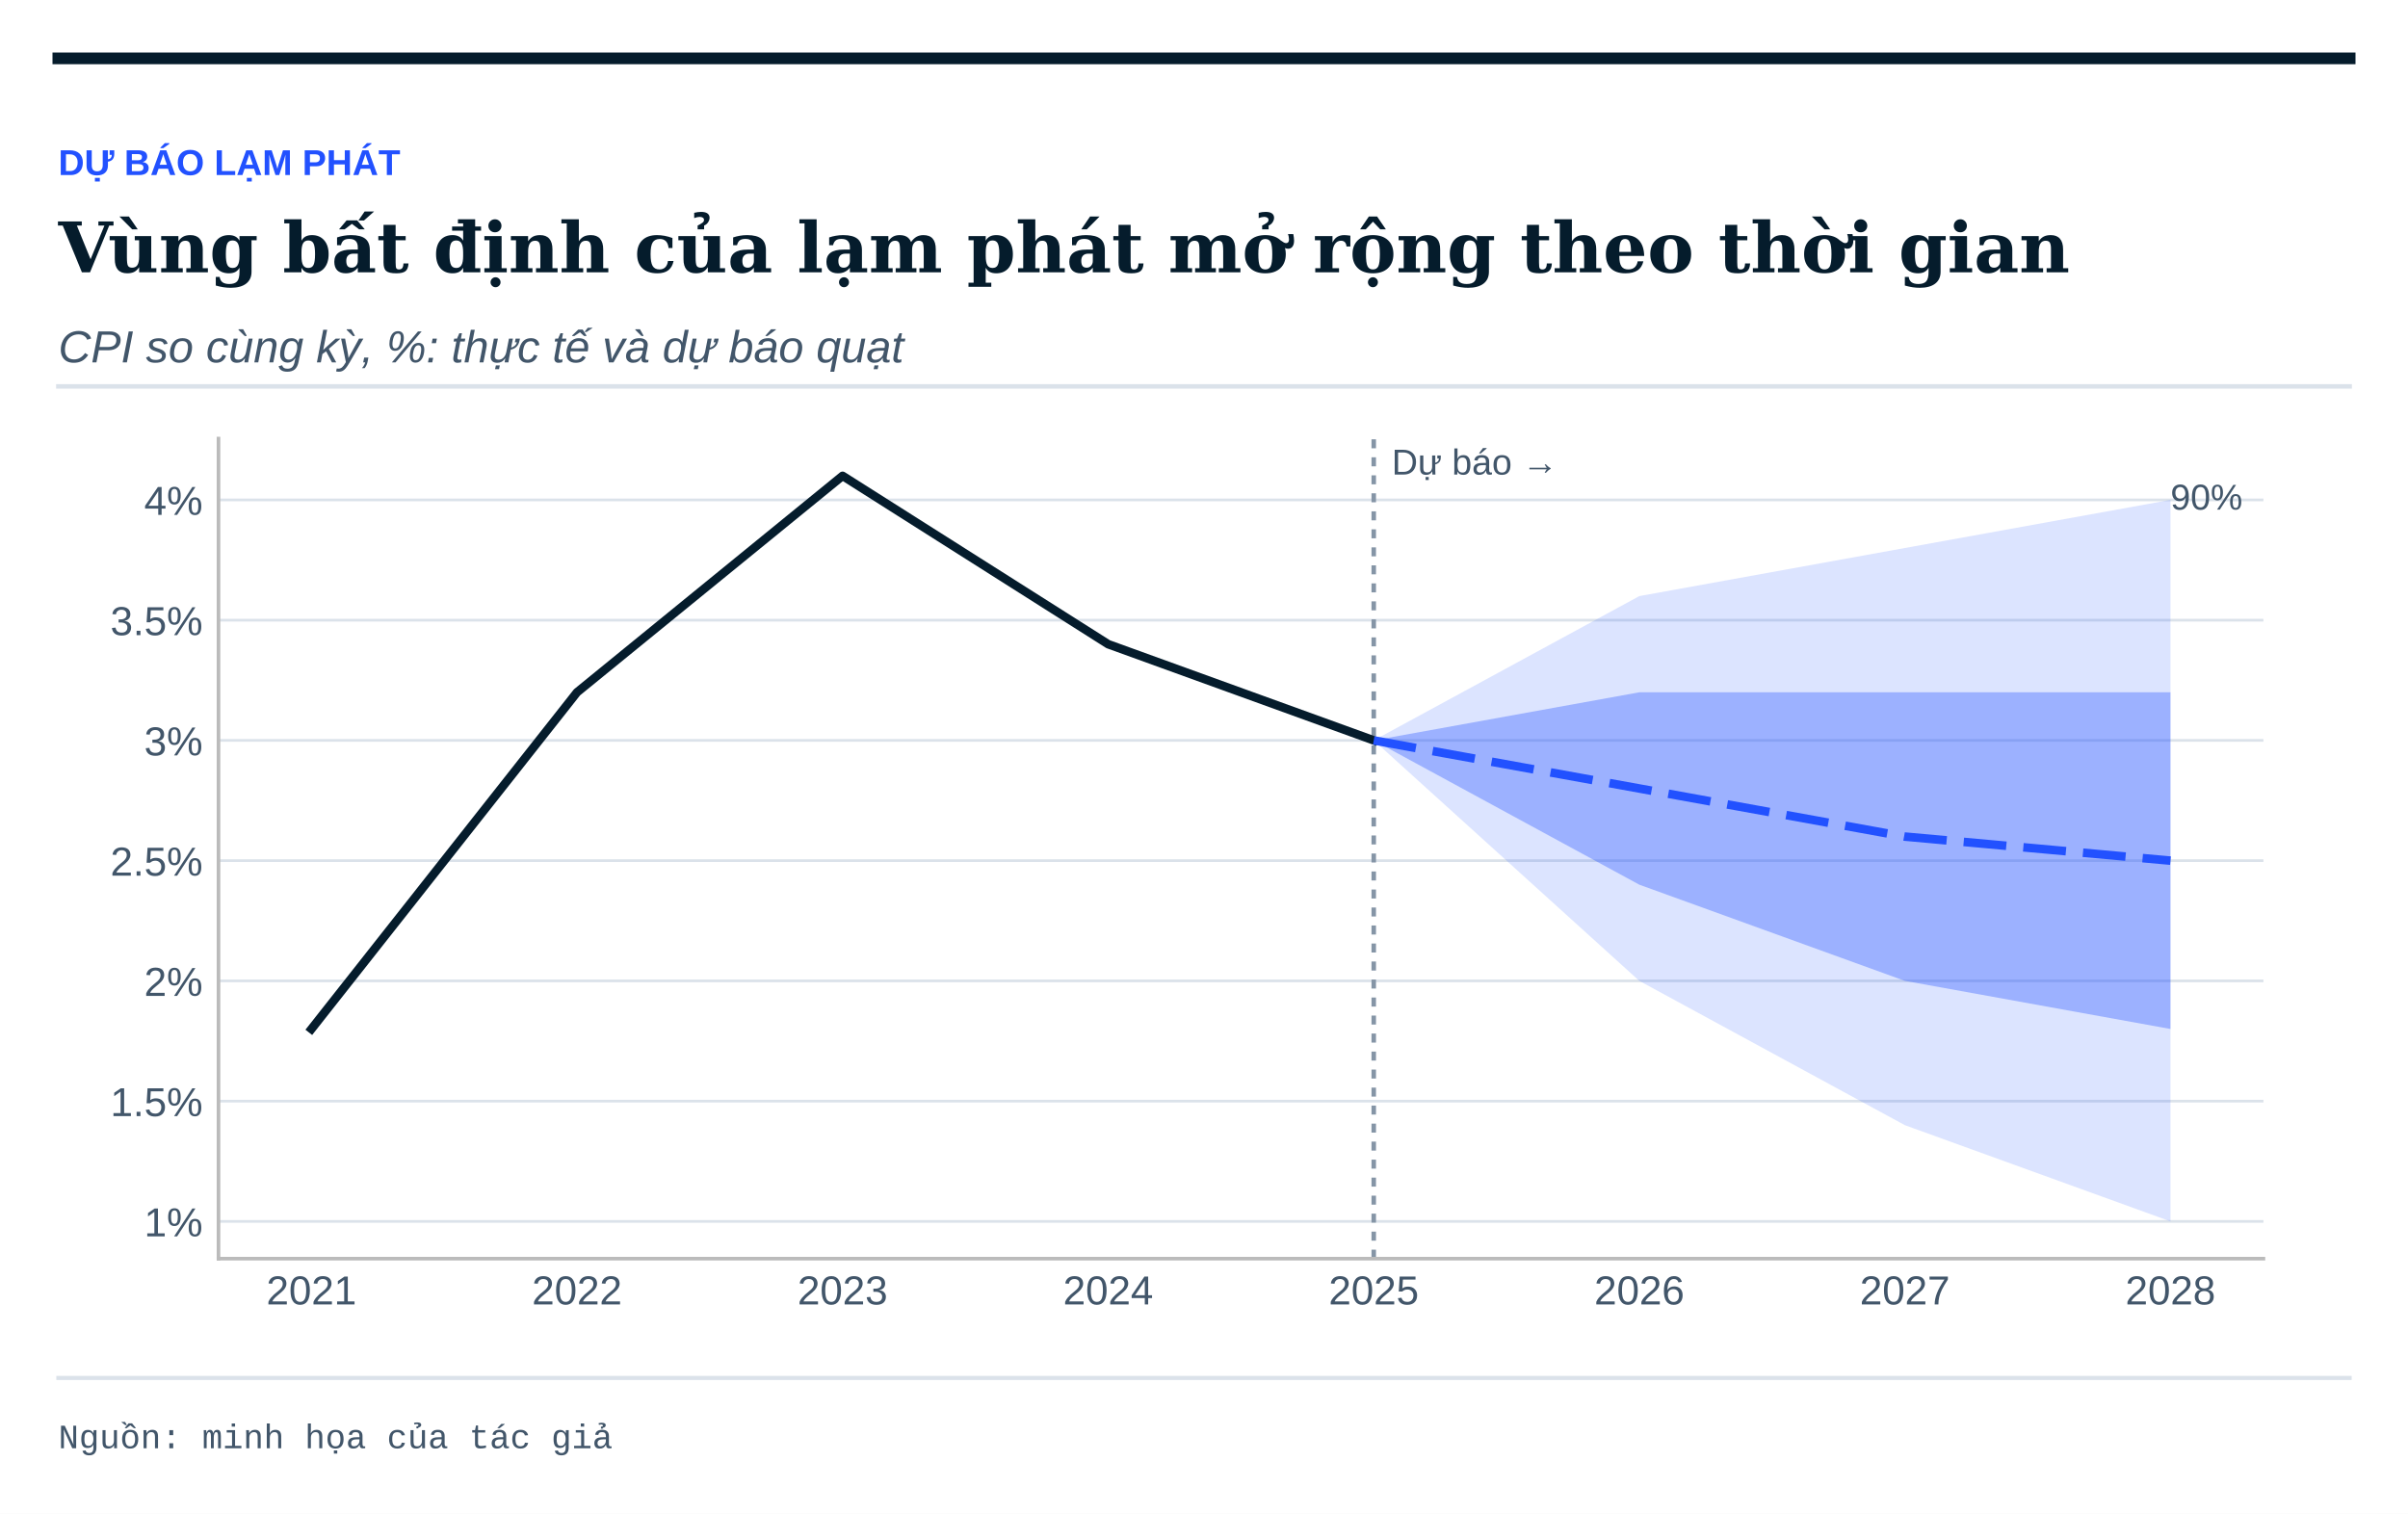
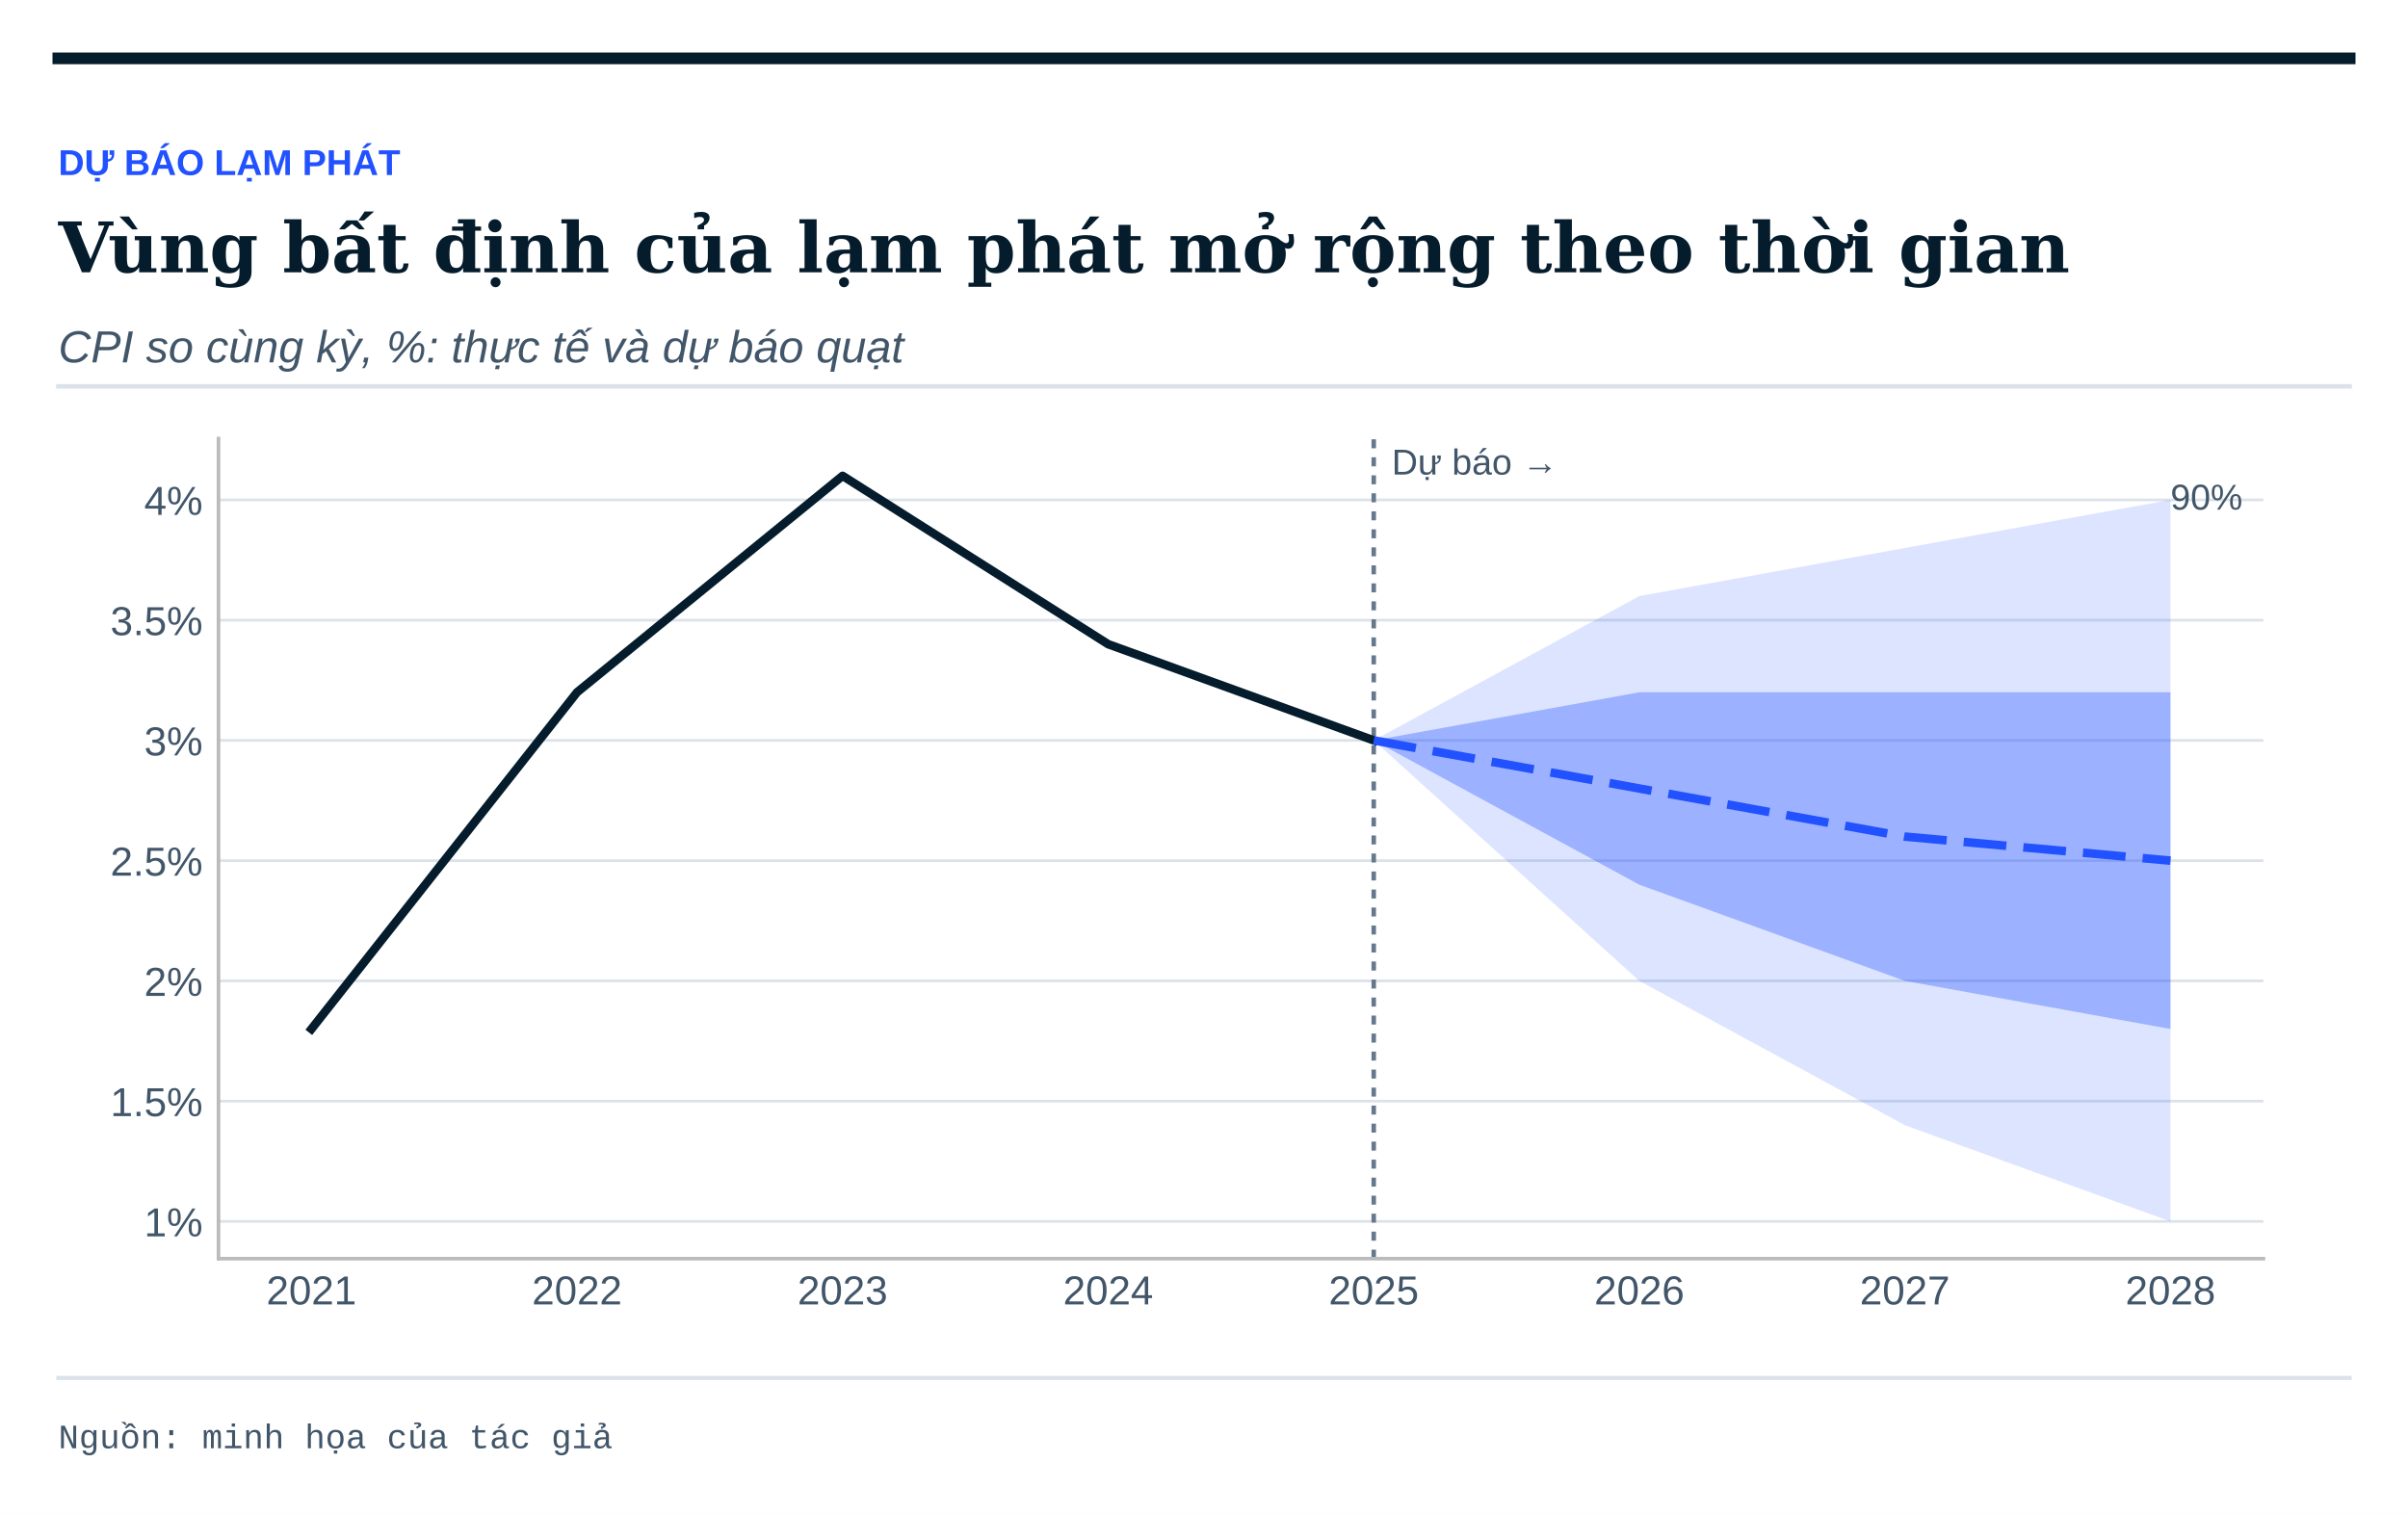
<svg xmlns="http://www.w3.org/2000/svg" xmlns:xlink="http://www.w3.org/1999/xlink" width="534.816pt" height="336.254pt" viewBox="0 0 534.816 336.254" version="1.1">
  <defs>
    <style type="text/css">*{stroke-linejoin: round; stroke-linecap: butt}</style>
  </defs>
  <g id="figure_1">
    <g id="patch_1">
      <path d="M 0 336.254  L 534.816 336.254  L 534.816 -0  L 0 -0  z " style="fill: #ffffff" />
    </g>
    <g id="axes_1">
      <g id="patch_2">
        <path d="M 48.528 279.576  L 502.704 279.576  L 502.704 97.416  L 48.528 97.416  z " style="fill: #ffffff" />
      </g>
      <g id="matplotlib.axis_1">
        <g id="xtick_1">
          <g id="line2d_1" />
          <g id="text_1">
            <text style="font-size: 9px; font-family: 'IBM Plex Sans', 'Liberation Sans', 'DejaVu Sans', 'Bitstream Vera Sans', 'Computer Modern Sans Serif', 'Lucida Grande', 'Verdana', 'Geneva', 'Lucid', 'Arial', 'Helvetica', 'Avant Garde', sans-serif; text-anchor: middle; fill: #42566a" x="69.172" y="289.736" transform="rotate(-0 69.17236 289.736)">2021</text>
          </g>
        </g>
        <g id="xtick_2">
          <g id="line2d_2" />
          <g id="text_2">
            <text style="font-size: 9px; font-family: 'IBM Plex Sans', 'Liberation Sans', 'DejaVu Sans', 'Bitstream Vera Sans', 'Computer Modern Sans Serif', 'Lucida Grande', 'Verdana', 'Geneva', 'Lucid', 'Arial', 'Helvetica', 'Avant Garde', sans-serif; text-anchor: middle; fill: #42566a" x="128.156" y="289.736" transform="rotate(-0 128.1563 289.736)">2022</text>
          </g>
        </g>
        <g id="xtick_3">
          <g id="line2d_3" />
          <g id="text_3">
            <text style="font-size: 9px; font-family: 'IBM Plex Sans', 'Liberation Sans', 'DejaVu Sans', 'Bitstream Vera Sans', 'Computer Modern Sans Serif', 'Lucida Grande', 'Verdana', 'Geneva', 'Lucid', 'Arial', 'Helvetica', 'Avant Garde', sans-serif; text-anchor: middle; fill: #42566a" x="187.14" y="289.736" transform="rotate(-0 187.1402 289.736)">2023</text>
          </g>
        </g>
        <g id="xtick_4">
          <g id="line2d_4" />
          <g id="text_4">
            <text style="font-size: 9px; font-family: 'IBM Plex Sans', 'Liberation Sans', 'DejaVu Sans', 'Bitstream Vera Sans', 'Computer Modern Sans Serif', 'Lucida Grande', 'Verdana', 'Geneva', 'Lucid', 'Arial', 'Helvetica', 'Avant Garde', sans-serif; text-anchor: middle; fill: #42566a" x="246.124" y="289.736" transform="rotate(-0 246.1241 289.736)">2024</text>
          </g>
        </g>
        <g id="xtick_5">
          <g id="line2d_5" />
          <g id="text_5">
            <text style="font-size: 9px; font-family: 'IBM Plex Sans', 'Liberation Sans', 'DejaVu Sans', 'Bitstream Vera Sans', 'Computer Modern Sans Serif', 'Lucida Grande', 'Verdana', 'Geneva', 'Lucid', 'Arial', 'Helvetica', 'Avant Garde', sans-serif; text-anchor: middle; fill: #42566a" x="305.108" y="289.736" transform="rotate(-0 305.1079 289.736)">2025</text>
          </g>
        </g>
        <g id="xtick_6">
          <g id="line2d_6" />
          <g id="text_6">
            <text style="font-size: 9px; font-family: 'IBM Plex Sans', 'Liberation Sans', 'DejaVu Sans', 'Bitstream Vera Sans', 'Computer Modern Sans Serif', 'Lucida Grande', 'Verdana', 'Geneva', 'Lucid', 'Arial', 'Helvetica', 'Avant Garde', sans-serif; text-anchor: middle; fill: #42566a" x="364.092" y="289.736" transform="rotate(-0 364.0918 289.736)">2026</text>
          </g>
        </g>
        <g id="xtick_7">
          <g id="line2d_7" />
          <g id="text_7">
            <text style="font-size: 9px; font-family: 'IBM Plex Sans', 'Liberation Sans', 'DejaVu Sans', 'Bitstream Vera Sans', 'Computer Modern Sans Serif', 'Lucida Grande', 'Verdana', 'Geneva', 'Lucid', 'Arial', 'Helvetica', 'Avant Garde', sans-serif; text-anchor: middle; fill: #42566a" x="423.076" y="289.736" transform="rotate(-0 423.0757 289.736)">2027</text>
          </g>
        </g>
        <g id="xtick_8">
          <g id="line2d_8" />
          <g id="text_8">
            <text style="font-size: 9px; font-family: 'IBM Plex Sans', 'Liberation Sans', 'DejaVu Sans', 'Bitstream Vera Sans', 'Computer Modern Sans Serif', 'Lucida Grande', 'Verdana', 'Geneva', 'Lucid', 'Arial', 'Helvetica', 'Avant Garde', sans-serif; text-anchor: middle; fill: #42566a" x="482.06" y="289.736" transform="rotate(-0 482.0596 289.736)">2028</text>
          </g>
        </g>
      </g>
      <g id="matplotlib.axis_2">
        <g id="ytick_1">
          <g id="line2d_9">
-             <path d="M 48.528 271.296  L 502.704 271.296  " clip-path="url(#pab94316935)" style="fill: none; stroke: #dbe2ea; stroke-width: 0.6; stroke-linecap: square" />
+             <path d="M 48.528 271.296  L 502.704 271.296  " clip-path="url(#p564ead284b)" style="fill: none; stroke: #dbe2ea; stroke-width: 0.6; stroke-linecap: square" />
          </g>
          <g id="line2d_10" />
          <g id="text_9">
            <text style="font-size: 9px; font-family: 'IBM Plex Sans', 'Liberation Sans', 'DejaVu Sans', 'Bitstream Vera Sans', 'Computer Modern Sans Serif', 'Lucida Grande', 'Verdana', 'Geneva', 'Lucid', 'Arial', 'Helvetica', 'Avant Garde', sans-serif; text-anchor: end; fill: #42566a" x="45.028" y="274.626" transform="rotate(-0 45.028 274.626)">1%</text>
          </g>
        </g>
        <g id="ytick_2">
          <g id="line2d_11">
-             <path d="M 48.528 244.586  L 502.704 244.586  " clip-path="url(#pab94316935)" style="fill: none; stroke: #dbe2ea; stroke-width: 0.6; stroke-linecap: square" />
+             <path d="M 48.528 244.586  L 502.704 244.586  " clip-path="url(#p564ead284b)" style="fill: none; stroke: #dbe2ea; stroke-width: 0.6; stroke-linecap: square" />
          </g>
          <g id="line2d_12" />
          <g id="text_10">
            <text style="font-size: 9px; font-family: 'IBM Plex Sans', 'Liberation Sans', 'DejaVu Sans', 'Bitstream Vera Sans', 'Computer Modern Sans Serif', 'Lucida Grande', 'Verdana', 'Geneva', 'Lucid', 'Arial', 'Helvetica', 'Avant Garde', sans-serif; text-anchor: end; fill: #42566a" x="45.028" y="247.916" transform="rotate(-0 45.028 247.9163)">1.5%</text>
          </g>
        </g>
        <g id="ytick_3">
          <g id="line2d_13">
-             <path d="M 48.528 217.877  L 502.704 217.877  " clip-path="url(#pab94316935)" style="fill: none; stroke: #dbe2ea; stroke-width: 0.6; stroke-linecap: square" />
+             <path d="M 48.528 217.877  L 502.704 217.877  " clip-path="url(#p564ead284b)" style="fill: none; stroke: #dbe2ea; stroke-width: 0.6; stroke-linecap: square" />
          </g>
          <g id="line2d_14" />
          <g id="text_11">
            <text style="font-size: 9px; font-family: 'IBM Plex Sans', 'Liberation Sans', 'DejaVu Sans', 'Bitstream Vera Sans', 'Computer Modern Sans Serif', 'Lucida Grande', 'Verdana', 'Geneva', 'Lucid', 'Arial', 'Helvetica', 'Avant Garde', sans-serif; text-anchor: end; fill: #42566a" x="45.028" y="221.207" transform="rotate(-0 45.028 221.2066)">2%</text>
          </g>
        </g>
        <g id="ytick_4">
          <g id="line2d_15">
-             <path d="M 48.528 191.167  L 502.704 191.167  " clip-path="url(#pab94316935)" style="fill: none; stroke: #dbe2ea; stroke-width: 0.6; stroke-linecap: square" />
+             <path d="M 48.528 191.167  L 502.704 191.167  " clip-path="url(#p564ead284b)" style="fill: none; stroke: #dbe2ea; stroke-width: 0.6; stroke-linecap: square" />
          </g>
          <g id="line2d_16" />
          <g id="text_12">
            <text style="font-size: 9px; font-family: 'IBM Plex Sans', 'Liberation Sans', 'DejaVu Sans', 'Bitstream Vera Sans', 'Computer Modern Sans Serif', 'Lucida Grande', 'Verdana', 'Geneva', 'Lucid', 'Arial', 'Helvetica', 'Avant Garde', sans-serif; text-anchor: end; fill: #42566a" x="45.028" y="194.497" transform="rotate(-0 45.028 194.497)">2.5%</text>
          </g>
        </g>
        <g id="ytick_5">
          <g id="line2d_17">
-             <path d="M 48.528 164.457  L 502.704 164.457  " clip-path="url(#pab94316935)" style="fill: none; stroke: #dbe2ea; stroke-width: 0.6; stroke-linecap: square" />
+             <path d="M 48.528 164.457  L 502.704 164.457  " clip-path="url(#p564ead284b)" style="fill: none; stroke: #dbe2ea; stroke-width: 0.6; stroke-linecap: square" />
          </g>
          <g id="line2d_18" />
          <g id="text_13">
            <text style="font-size: 9px; font-family: 'IBM Plex Sans', 'Liberation Sans', 'DejaVu Sans', 'Bitstream Vera Sans', 'Computer Modern Sans Serif', 'Lucida Grande', 'Verdana', 'Geneva', 'Lucid', 'Arial', 'Helvetica', 'Avant Garde', sans-serif; text-anchor: end; fill: #42566a" x="45.028" y="167.787" transform="rotate(-0 45.028 167.7873)">3%</text>
          </g>
        </g>
        <g id="ytick_6">
          <g id="line2d_19">
-             <path d="M 48.528 137.748  L 502.704 137.748  " clip-path="url(#pab94316935)" style="fill: none; stroke: #dbe2ea; stroke-width: 0.6; stroke-linecap: square" />
+             <path d="M 48.528 137.748  L 502.704 137.748  " clip-path="url(#p564ead284b)" style="fill: none; stroke: #dbe2ea; stroke-width: 0.6; stroke-linecap: square" />
          </g>
          <g id="line2d_20" />
          <g id="text_14">
            <text style="font-size: 9px; font-family: 'IBM Plex Sans', 'Liberation Sans', 'DejaVu Sans', 'Bitstream Vera Sans', 'Computer Modern Sans Serif', 'Lucida Grande', 'Verdana', 'Geneva', 'Lucid', 'Arial', 'Helvetica', 'Avant Garde', sans-serif; text-anchor: end; fill: #42566a" x="45.028" y="141.078" transform="rotate(-0 45.028 141.0776)">3.5%</text>
          </g>
        </g>
        <g id="ytick_7">
          <g id="line2d_21">
-             <path d="M 48.528 111.038  L 502.704 111.038  " clip-path="url(#pab94316935)" style="fill: none; stroke: #dbe2ea; stroke-width: 0.6; stroke-linecap: square" />
+             <path d="M 48.528 111.038  L 502.704 111.038  " clip-path="url(#p564ead284b)" style="fill: none; stroke: #dbe2ea; stroke-width: 0.6; stroke-linecap: square" />
          </g>
          <g id="line2d_22" />
          <g id="text_15">
            <text style="font-size: 9px; font-family: 'IBM Plex Sans', 'Liberation Sans', 'DejaVu Sans', 'Bitstream Vera Sans', 'Computer Modern Sans Serif', 'Lucida Grande', 'Verdana', 'Geneva', 'Lucid', 'Arial', 'Helvetica', 'Avant Garde', sans-serif; text-anchor: end; fill: #42566a" x="45.028" y="114.368" transform="rotate(-0 45.028 114.3679)">4%</text>
          </g>
        </g>
      </g>
      <g id="line2d_23">
-         <path d="M 305.108 279.576  L 305.108 97.416  " clip-path="url(#pab94316935)" style="fill: none; stroke-dasharray: 2,2; stroke-dashoffset: 0; stroke: #8595a6" />
+         <path d="M 305.108 279.576  L 305.108 97.416  " clip-path="url(#p564ead284b)" style="fill: none; stroke-dasharray: 2,2; stroke-dashoffset: 0; stroke: #66788c" />
      </g>
      <g id="FillBetweenPolyCollection_1">
        <defs>
-           <path id="m122dea2200" d="M 305.108 -171.797  L 305.108 -171.797  L 364.092 -118.378  L 423.076 -86.326  L 482.06 -64.958  L 482.06 -225.216  L 482.06 -225.216  L 423.076 -214.533  L 364.092 -203.849  L 305.108 -171.797  z " />
+           <path id="m2ccb1536a9" d="M 305.108 -171.797  L 305.108 -171.797  L 364.092 -118.378  L 423.076 -86.326  L 482.06 -64.958  L 482.06 -225.216  L 482.06 -225.216  L 423.076 -214.533  L 364.092 -203.849  L 305.108 -171.797  z " />
        </defs>
-         <g clip-path="url(#pab94316935)">
-           <use xlink:href="#m122dea2200" x="0" y="336.254" style="fill: #2251ff; fill-opacity: 0.16" />
+         <g clip-path="url(#p564ead284b)">
+           <use xlink:href="#m2ccb1536a9" x="0" y="336.254" style="fill: #2251ff; fill-opacity: 0.16" />
        </g>
      </g>
      <g id="FillBetweenPolyCollection_2">
        <defs>
-           <path id="mea031209bf" d="M 305.108 -171.797  L 305.108 -171.797  L 364.092 -139.745  L 423.076 -118.378  L 482.06 -107.694  L 482.06 -182.481  L 482.06 -182.481  L 423.076 -182.481  L 364.092 -182.481  L 305.108 -171.797  z " />
+           <path id="m7464691b4d" d="M 305.108 -171.797  L 305.108 -171.797  L 364.092 -139.745  L 423.076 -118.378  L 482.06 -107.694  L 482.06 -182.481  L 482.06 -182.481  L 423.076 -182.481  L 364.092 -182.481  L 305.108 -171.797  z " />
        </defs>
-         <g clip-path="url(#pab94316935)">
-           <use xlink:href="#mea031209bf" x="0" y="336.254" style="fill: #2251ff; fill-opacity: 0.34" />
+         <g clip-path="url(#p564ead284b)">
+           <use xlink:href="#m7464691b4d" x="0" y="336.254" style="fill: #2251ff; fill-opacity: 0.34" />
        </g>
      </g>
      <g id="patch_3">
        <path d="M 48.528 279.576  L 48.528 97.416  " style="fill: none; stroke: #bbbbbb; stroke-width: 0.8; stroke-linejoin: miter; stroke-linecap: square" />
      </g>
      <g id="patch_4">
        <path d="M 48.528 279.576  L 502.704 279.576  " style="fill: none; stroke: #bbbbbb; stroke-width: 0.8; stroke-linejoin: miter; stroke-linecap: square" />
      </g>
      <g id="text_16">
        <text style="font-size: 8px; font-family: 'IBM Plex Sans', 'Liberation Sans', 'DejaVu Sans', 'Bitstream Vera Sans', 'Computer Modern Sans Serif', 'Lucida Grande', 'Verdana', 'Geneva', 'Lucid', 'Arial', 'Helvetica', 'Avant Garde', sans-serif; text-anchor: start; fill: #42566a" x="309.108" y="105.401" transform="rotate(-0 309.1079 105.401)">Dự báo →</text>
      </g>
      <g id="text_17">
        <text style="font-size: 8px; font-family: 'IBM Plex Sans', 'Liberation Sans', 'DejaVu Sans', 'Bitstream Vera Sans', 'Computer Modern Sans Serif', 'Lucida Grande', 'Verdana', 'Geneva', 'Lucid', 'Arial', 'Helvetica', 'Avant Garde', sans-serif; text-anchor: start; fill: #42566a" x="482.06" y="113.198" transform="rotate(-0 482.0596 113.1979)"> 90%</text>
      </g>
      <g id="line2d_24">
-         <path d="M 69.172 228.561  L 128.156 153.773  L 187.14 105.696  L 246.124 143.09  L 305.108 164.457  " clip-path="url(#pab94316935)" style="fill: none; stroke: #051c2c; stroke-width: 1.9; stroke-linecap: square" />
+         <path d="M 69.172 228.561  L 128.156 153.773  L 187.14 105.696  L 246.124 143.09  L 305.108 164.457  " clip-path="url(#p564ead284b)" style="fill: none; stroke: #051c2c; stroke-width: 1.9; stroke-linecap: square" />
      </g>
      <g id="line2d_25">
-         <path d="M 305.108 164.457  L 364.092 175.141  L 423.076 185.825  L 482.06 191.167  " clip-path="url(#pab94316935)" style="fill: none; stroke-dasharray: 9.5,3.8; stroke-dashoffset: 0; stroke: #2251ff; stroke-width: 1.9" />
+         <path d="M 305.108 164.457  L 364.092 175.141  L 423.076 185.825  L 482.06 191.167  " clip-path="url(#p564ead284b)" style="fill: none; stroke-dasharray: 9.5,3.8; stroke-dashoffset: 0; stroke: #2251ff; stroke-width: 1.9" />
      </g>
    </g>
    <g id="line2d_26">
      <path d="M 12.96 12.96  L 521.856 12.96  " style="fill: none; stroke: #051c2c; stroke-width: 2.6; stroke-linecap: square" />
    </g>
    <g id="line2d_27">
      <path d="M 12.96 85.824  L 521.856 85.824  " style="fill: none; stroke: #dbe2ea; stroke-linecap: square" />
    </g>
    <g id="line2d_28">
      <path d="M 12.96 306.072  L 521.856 306.072  " style="fill: none; stroke: #dbe2ea; stroke-width: 0.9; stroke-linecap: square" />
    </g>
    <g id="text_18">
      <text style="font-weight: 700; font-size: 8px; font-family: 'IBM Plex Sans', 'Liberation Sans', 'DejaVu Sans', 'Bitstream Vera Sans', 'Computer Modern Sans Serif', 'Lucida Grande', 'Verdana', 'Geneva', 'Lucid', 'Arial', 'Helvetica', 'Avant Garde', sans-serif; text-anchor: start; fill: #2251ff" x="12.96" y="38.881" transform="rotate(-0 12.96 38.881)">DỰ BÁO LẠM PHÁT</text>
    </g>
    <g id="text_19">
      <text style="font-weight: 700; font-size: 15.5px; font-family: 'Spectral', 'DejaVu Serif', 'Bitstream Vera Serif', 'Computer Modern Roman', 'New Century Schoolbook', 'Century Schoolbook L', 'Utopia', 'ITC Bookman', 'Bookman', 'Nimbus Roman No9 L', 'Times New Roman', 'Times', 'Palatino', 'Charter', serif; text-anchor: start; fill: #051c2c" x="12.96" y="60.488" transform="rotate(-0 12.96 60.4884)">Vùng bất định của lạm phát mở rộng theo thời gian</text>
    </g>
    <g id="text_20">
      <text style="font-style: italic; font-size: 10px; font-family: 'IBM Plex Sans', 'Liberation Sans', 'DejaVu Sans', 'Bitstream Vera Sans', 'Computer Modern Sans Serif', 'Lucida Grande', 'Verdana', 'Geneva', 'Lucid', 'Arial', 'Helvetica', 'Avant Garde', sans-serif; text-anchor: start; fill: #42566a" x="12.96" y="80.492" transform="rotate(-0 12.96 80.49178)">CPI so cùng kỳ, %: thực tế và dự báo quạt</text>
    </g>
    <g id="text_21">
      <text style="font-size: 7.6px; font-family: 'IBM Plex Mono', 'Liberation Mono', 'DejaVu Sans Mono', 'Bitstream Vera Sans Mono', 'Computer Modern Typewriter', 'Andale Mono', 'Nimbus Mono L', 'Courier New', 'Courier', 'Fixed', 'Terminal', monospace; text-anchor: start; fill: #42566a" x="12.96" y="321.683" transform="rotate(-0 12.96 321.683)">Nguồn: minh họa của tác giả</text>
    </g>
  </g>
  <defs>
-     <clipPath id="pab94316935">
+     <clipPath id="p564ead284b">
      <rect x="48.528" y="97.416" width="454.176" height="182.16" />
    </clipPath>
  </defs>
</svg>
